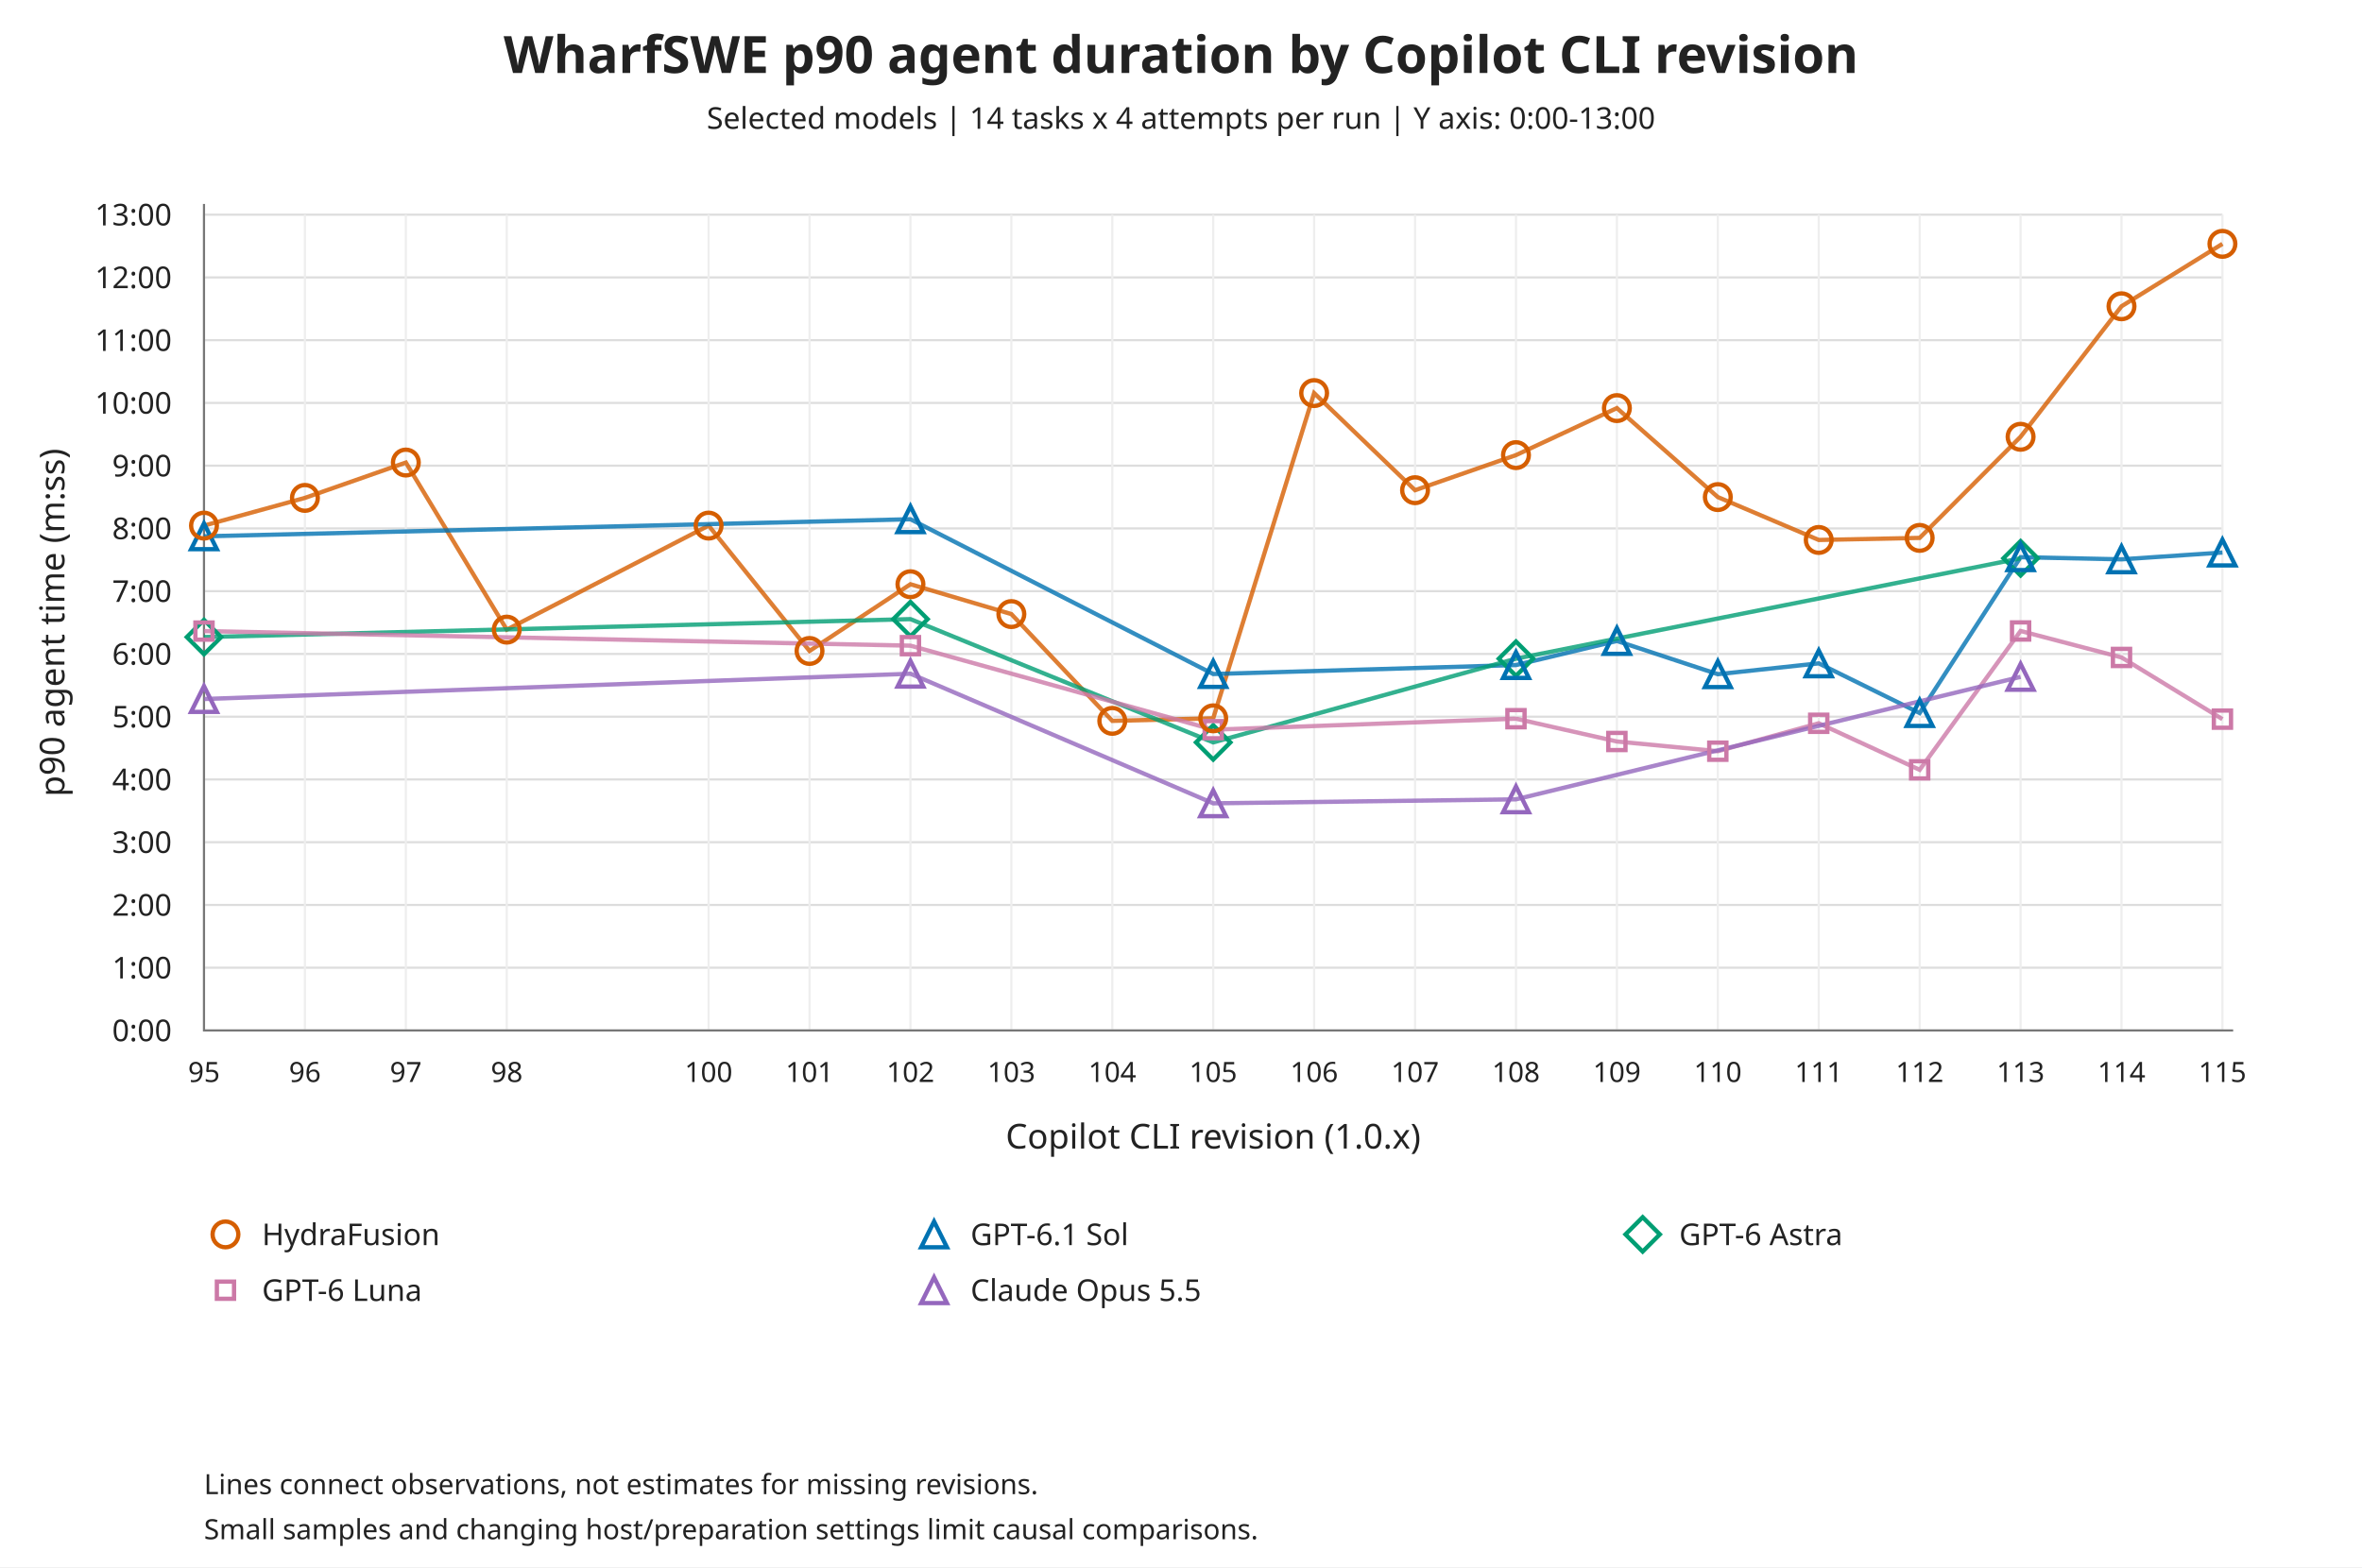
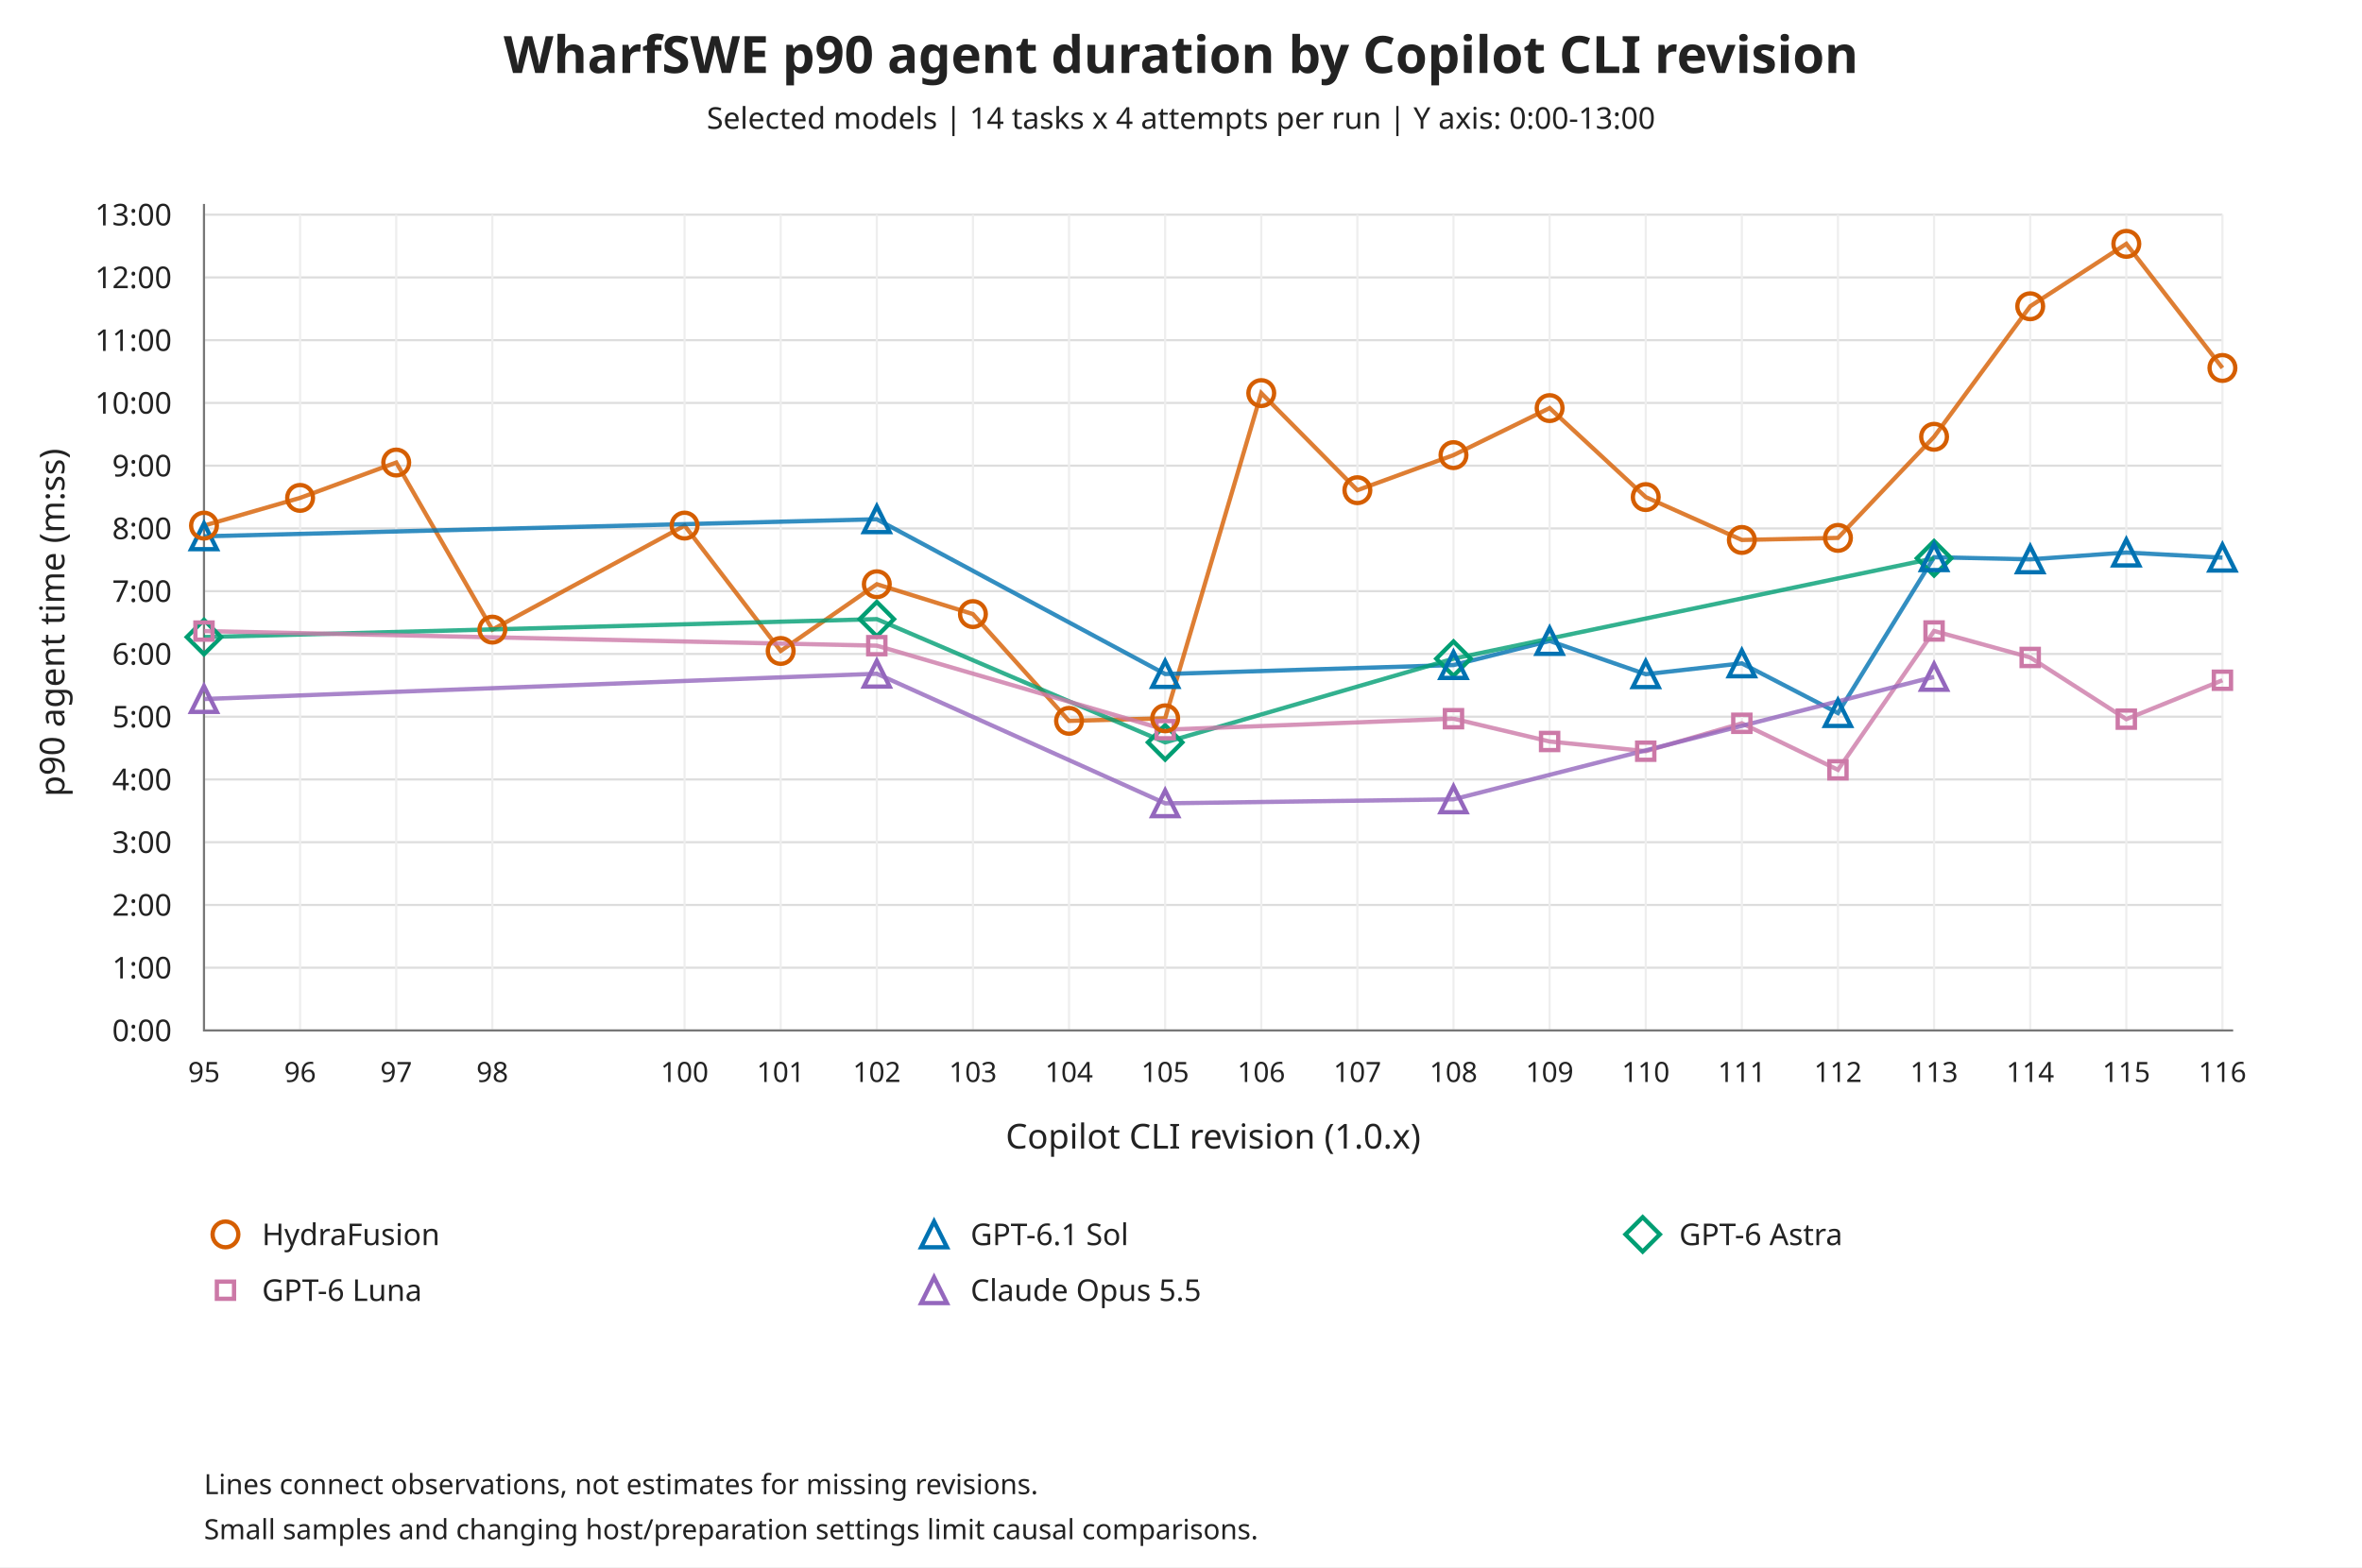
<svg xmlns="http://www.w3.org/2000/svg" width="1100" height="730" viewBox="0 0 1100 730" role="img" aria-labelledby="title description">
  <rect width="1100" height="730" fill="white" />
  <g font-family="sans-serif" fill="#222222">
    <text x="550" y="34" text-anchor="middle" font-size="24" font-weight="bold">WharfSWE p90 agent duration by Copilot CLI revision</text>
    <text x="550" y="60" text-anchor="middle" font-size="14">Selected models | 14 tasks x 4 attempts per run | Y axis: 0:00-13:00</text>
    <path d="M95 480.00H1035" stroke="#dddddd" />
    <text x="80" y="485.00" text-anchor="end" font-size="14">0:00</text>
    <path d="M95 450.77H1035" stroke="#dddddd" />
    <text x="80" y="455.77" text-anchor="end" font-size="14">1:00</text>
    <path d="M95 421.54H1035" stroke="#dddddd" />
    <text x="80" y="426.54" text-anchor="end" font-size="14">2:00</text>
    <path d="M95 392.31H1035" stroke="#dddddd" />
    <text x="80" y="397.31" text-anchor="end" font-size="14">3:00</text>
    <path d="M95 363.08H1035" stroke="#dddddd" />
    <text x="80" y="368.08" text-anchor="end" font-size="14">4:00</text>
    <path d="M95 333.85H1035" stroke="#dddddd" />
    <text x="80" y="338.85" text-anchor="end" font-size="14">5:00</text>
    <path d="M95 304.62H1035" stroke="#dddddd" />
    <text x="80" y="309.62" text-anchor="end" font-size="14">6:00</text>
    <path d="M95 275.38H1035" stroke="#dddddd" />
    <text x="80" y="280.38" text-anchor="end" font-size="14">7:00</text>
    <path d="M95 246.15H1035" stroke="#dddddd" />
    <text x="80" y="251.15" text-anchor="end" font-size="14">8:00</text>
    <path d="M95 216.92H1035" stroke="#dddddd" />
    <text x="80" y="221.92" text-anchor="end" font-size="14">9:00</text>
    <path d="M95 187.69H1035" stroke="#dddddd" />
    <text x="80" y="192.69" text-anchor="end" font-size="14">10:00</text>
    <path d="M95 158.46H1035" stroke="#dddddd" />
    <text x="80" y="163.46" text-anchor="end" font-size="14">11:00</text>
    <path d="M95 129.23H1035" stroke="#dddddd" />
    <text x="80" y="134.23" text-anchor="end" font-size="14">12:00</text>
    <path d="M95 100.00H1035" stroke="#dddddd" />
    <text x="80" y="105.00" text-anchor="end" font-size="14">13:00</text>
    <path d="M95.00 100V480" stroke="#eeeeee" />
    <text x="95.00" y="504" text-anchor="middle" font-size="13">95</text>
-     <path d="M142.00 100V480" stroke="#eeeeee" />
-     <text x="142.00" y="504" text-anchor="middle" font-size="13">96</text>
-     <path d="M189.00 100V480" stroke="#eeeeee" />
-     <text x="189.00" y="504" text-anchor="middle" font-size="13">97</text>
-     <path d="M236.00 100V480" stroke="#eeeeee" />
-     <text x="236.00" y="504" text-anchor="middle" font-size="13">98</text>
-     <path d="M330.00 100V480" stroke="#eeeeee" />
-     <text x="330.00" y="504" text-anchor="middle" font-size="13">100</text>
-     <path d="M377.00 100V480" stroke="#eeeeee" />
-     <text x="377.00" y="504" text-anchor="middle" font-size="13">101</text>
-     <path d="M424.00 100V480" stroke="#eeeeee" />
-     <text x="424.00" y="504" text-anchor="middle" font-size="13">102</text>
-     <path d="M471.00 100V480" stroke="#eeeeee" />
-     <text x="471.00" y="504" text-anchor="middle" font-size="13">103</text>
-     <path d="M518.00 100V480" stroke="#eeeeee" />
-     <text x="518.00" y="504" text-anchor="middle" font-size="13">104</text>
-     <path d="M565.00 100V480" stroke="#eeeeee" />
-     <text x="565.00" y="504" text-anchor="middle" font-size="13">105</text>
-     <path d="M612.00 100V480" stroke="#eeeeee" />
-     <text x="612.00" y="504" text-anchor="middle" font-size="13">106</text>
-     <path d="M659.00 100V480" stroke="#eeeeee" />
-     <text x="659.00" y="504" text-anchor="middle" font-size="13">107</text>
-     <path d="M706.00 100V480" stroke="#eeeeee" />
-     <text x="706.00" y="504" text-anchor="middle" font-size="13">108</text>
-     <path d="M753.00 100V480" stroke="#eeeeee" />
-     <text x="753.00" y="504" text-anchor="middle" font-size="13">109</text>
-     <path d="M800.00 100V480" stroke="#eeeeee" />
-     <text x="800.00" y="504" text-anchor="middle" font-size="13">110</text>
-     <path d="M847.00 100V480" stroke="#eeeeee" />
-     <text x="847.00" y="504" text-anchor="middle" font-size="13">111</text>
-     <path d="M894.00 100V480" stroke="#eeeeee" />
-     <text x="894.00" y="504" text-anchor="middle" font-size="13">112</text>
-     <path d="M941.00 100V480" stroke="#eeeeee" />
-     <text x="941.00" y="504" text-anchor="middle" font-size="13">113</text>
-     <path d="M988.00 100V480" stroke="#eeeeee" />
-     <text x="988.00" y="504" text-anchor="middle" font-size="13">114</text>
+     <path d="M139.76 100V480" stroke="#eeeeee" />
+     <text x="139.76" y="504" text-anchor="middle" font-size="13">96</text>
+     <path d="M184.52 100V480" stroke="#eeeeee" />
+     <text x="184.52" y="504" text-anchor="middle" font-size="13">97</text>
+     <path d="M229.29 100V480" stroke="#eeeeee" />
+     <text x="229.29" y="504" text-anchor="middle" font-size="13">98</text>
+     <path d="M318.81 100V480" stroke="#eeeeee" />
+     <text x="318.81" y="504" text-anchor="middle" font-size="13">100</text>
+     <path d="M363.57 100V480" stroke="#eeeeee" />
+     <text x="363.57" y="504" text-anchor="middle" font-size="13">101</text>
+     <path d="M408.33 100V480" stroke="#eeeeee" />
+     <text x="408.33" y="504" text-anchor="middle" font-size="13">102</text>
+     <path d="M453.10 100V480" stroke="#eeeeee" />
+     <text x="453.10" y="504" text-anchor="middle" font-size="13">103</text>
+     <path d="M497.86 100V480" stroke="#eeeeee" />
+     <text x="497.86" y="504" text-anchor="middle" font-size="13">104</text>
+     <path d="M542.62 100V480" stroke="#eeeeee" />
+     <text x="542.62" y="504" text-anchor="middle" font-size="13">105</text>
+     <path d="M587.38 100V480" stroke="#eeeeee" />
+     <text x="587.38" y="504" text-anchor="middle" font-size="13">106</text>
+     <path d="M632.14 100V480" stroke="#eeeeee" />
+     <text x="632.14" y="504" text-anchor="middle" font-size="13">107</text>
+     <path d="M676.90 100V480" stroke="#eeeeee" />
+     <text x="676.90" y="504" text-anchor="middle" font-size="13">108</text>
+     <path d="M721.67 100V480" stroke="#eeeeee" />
+     <text x="721.67" y="504" text-anchor="middle" font-size="13">109</text>
+     <path d="M766.43 100V480" stroke="#eeeeee" />
+     <text x="766.43" y="504" text-anchor="middle" font-size="13">110</text>
+     <path d="M811.19 100V480" stroke="#eeeeee" />
+     <text x="811.19" y="504" text-anchor="middle" font-size="13">111</text>
+     <path d="M855.95 100V480" stroke="#eeeeee" />
+     <text x="855.95" y="504" text-anchor="middle" font-size="13">112</text>
+     <path d="M900.71 100V480" stroke="#eeeeee" />
+     <text x="900.71" y="504" text-anchor="middle" font-size="13">113</text>
+     <path d="M945.48 100V480" stroke="#eeeeee" />
+     <text x="945.48" y="504" text-anchor="middle" font-size="13">114</text>
+     <path d="M990.24 100V480" stroke="#eeeeee" />
+     <text x="990.24" y="504" text-anchor="middle" font-size="13">115</text>
    <path d="M1035.00 100V480" stroke="#eeeeee" />
-     <text x="1035.00" y="504" text-anchor="middle" font-size="13">115</text>
+     <text x="1035.00" y="504" text-anchor="middle" font-size="13">116</text>
    <path d="M95 95V480H1040" fill="none" stroke="#777777" />
    <text x="565" y="535" text-anchor="middle" font-size="16">Copilot CLI revision (1.0.x)</text>
    <text transform="translate(30 290) rotate(-90)" text-anchor="middle" font-size="16">p90 agent time (m:ss)</text>
-     <polyline data-model="hydrafusion" points="95.00,244.84 142.00,231.93 189.00,215.46 236.00,293.29 330.00,244.83 377.00,303.23 424.00,272.15 471.00,286.05 518.00,335.79 565.00,334.61 612.00,183.11 659.00,228.34 706.00,212.00 753.00,190.10 800.00,231.55 847.00,251.52 894.00,250.56 941.00,203.46 988.00,142.67 1035.00,113.59" fill="none" stroke="#d55e00" stroke-width="2" stroke-opacity="0.8" />
-     <polyline data-model="gpt-6.1-sol" points="95.00,249.82 424.00,241.87 565.00,313.97 706.00,309.79 753.00,298.56 800.00,314.05 847.00,309.00 894.00,332.15 941.00,259.55 988.00,260.55 1035.00,257.38" fill="none" stroke="#0072b2" stroke-width="2" stroke-opacity="0.8" />
-     <polyline data-model="gpt-6-astra" points="95.00,296.76 424.00,288.40 565.00,345.81 706.00,306.82 941.00,260.06" fill="none" stroke="#009e73" stroke-width="2" stroke-opacity="0.8" />
-     <polyline data-model="gpt-6-luna" points="95.00,293.97 424.00,300.76 565.00,339.90 706.00,334.78 753.00,345.40 800.00,349.92 847.00,336.92 894.00,358.60 941.00,293.92 988.00,306.25 1035.00,334.99" fill="none" stroke="#cc79a7" stroke-width="2" stroke-opacity="0.8" />
-     <polyline data-model="claude-opus-5.5" points="95.00,325.61 424.00,313.83 565.00,374.20 706.00,372.34 941.00,315.28" fill="none" stroke="#9467bd" stroke-width="2" stroke-opacity="0.8" />
-     <g data-arm="copilot-claude-opus-5.5-default-1.0.102" data-revision="102" data-passes="48" data-trials="56" data-metric="agent_p90_seconds" data-value="341.093" data-costed-trials="56" transform="translate(424.00 313.83)">
-       <polygon points="0,-6 6,6 -6,6" fill="none" stroke="#9467bd" stroke-width="2" />
-     </g>
-     <g data-arm="copilot-claude-opus-5.5-default-1.0.105" data-revision="105" data-passes="52" data-trials="56" data-metric="agent_p90_seconds" data-value="217.175" data-costed-trials="56" transform="translate(565.00 374.20)">
-       <polygon points="0,-6 6,6 -6,6" fill="none" stroke="#9467bd" stroke-width="2" />
-     </g>
-     <g data-arm="copilot-claude-opus-5.5-default-1.0.108" data-revision="108" data-passes="48" data-trials="56" data-metric="agent_p90_seconds" data-value="220.993" data-costed-trials="56" transform="translate(706.00 372.34)">
-       <polygon points="0,-6 6,6 -6,6" fill="none" stroke="#9467bd" stroke-width="2" />
-     </g>
-     <g data-arm="copilot-claude-opus-5.5-default-1.0.113" data-revision="113" data-passes="51" data-trials="56" data-metric="agent_p90_seconds" data-value="338.111" data-costed-trials="56" transform="translate(941.00 315.28)">
+     <polyline data-model="hydrafusion" points="95.00,244.84 139.76,231.93 184.52,215.46 229.29,293.29 318.81,244.83 363.57,303.23 408.33,272.15 453.10,286.05 497.86,335.79 542.62,334.61 587.38,183.11 632.14,228.34 676.90,212.00 721.67,190.10 766.43,231.55 811.19,251.52 855.95,250.56 900.71,203.46 945.48,142.67 990.24,113.59 1035.00,171.40" fill="none" stroke="#d55e00" stroke-width="2" stroke-opacity="0.8" />
+     <polyline data-model="gpt-6.1-sol" points="95.00,249.82 408.33,241.87 542.62,313.97 676.90,309.79 721.67,298.56 766.43,314.05 811.19,309.00 855.95,332.15 900.71,259.55 945.48,260.55 990.24,257.38 1035.00,259.76" fill="none" stroke="#0072b2" stroke-width="2" stroke-opacity="0.8" />
+     <polyline data-model="gpt-6-astra" points="95.00,296.76 408.33,288.40 542.62,345.81 676.90,306.82 900.71,260.06" fill="none" stroke="#009e73" stroke-width="2" stroke-opacity="0.8" />
+     <polyline data-model="gpt-6-luna" points="95.00,293.97 408.33,300.76 542.62,339.90 676.90,334.78 721.67,345.40 766.43,349.92 811.19,336.92 855.95,358.60 900.71,293.92 945.48,306.25 990.24,334.99 1035.00,316.87" fill="none" stroke="#cc79a7" stroke-width="2" stroke-opacity="0.8" />
+     <polyline data-model="claude-opus-5.5" points="95.00,325.61 408.33,313.83 542.62,374.20 676.90,372.34 900.71,315.28" fill="none" stroke="#9467bd" stroke-width="2" stroke-opacity="0.8" />
+     <g data-arm="copilot-claude-opus-5.5-default-1.0.102" data-revision="102" data-passes="48" data-trials="56" data-metric="agent_p90_seconds" data-value="341.093" data-costed-trials="56" transform="translate(408.33 313.83)">
+       <polygon points="0,-6 6,6 -6,6" fill="none" stroke="#9467bd" stroke-width="2" />
+     </g>
+     <g data-arm="copilot-claude-opus-5.5-default-1.0.105" data-revision="105" data-passes="52" data-trials="56" data-metric="agent_p90_seconds" data-value="217.175" data-costed-trials="56" transform="translate(542.62 374.20)">
+       <polygon points="0,-6 6,6 -6,6" fill="none" stroke="#9467bd" stroke-width="2" />
+     </g>
+     <g data-arm="copilot-claude-opus-5.5-default-1.0.108" data-revision="108" data-passes="48" data-trials="56" data-metric="agent_p90_seconds" data-value="220.993" data-costed-trials="56" transform="translate(676.90 372.34)">
+       <polygon points="0,-6 6,6 -6,6" fill="none" stroke="#9467bd" stroke-width="2" />
+     </g>
+     <g data-arm="copilot-claude-opus-5.5-default-1.0.113" data-revision="113" data-passes="51" data-trials="56" data-metric="agent_p90_seconds" data-value="338.111" data-costed-trials="56" transform="translate(900.71 315.28)">
      <polygon points="0,-6 6,6 -6,6" fill="none" stroke="#9467bd" stroke-width="2" />
    </g>
    <g data-arm="copilot-claude-opus-5.5-default-1.0.95" data-revision="95" data-passes="49" data-trials="56" data-metric="agent_p90_seconds" data-value="316.898" data-costed-trials="56" transform="translate(95.00 325.61)">
      <polygon points="0,-6 6,6 -6,6" fill="none" stroke="#9467bd" stroke-width="2" />
    </g>
-     <g data-arm="copilot-gpt-6-astra-default-1.0.102" data-revision="102" data-passes="56" data-trials="56" data-metric="agent_p90_seconds" data-value="393.2785" data-costed-trials="56" transform="translate(424.00 288.40)">
-       <polygon points="0,-8 8,0 0,8 -8,0" fill="none" stroke="#009e73" stroke-width="2" />
-     </g>
-     <g data-arm="copilot-gpt-6-astra-default-1.0.105" data-revision="105" data-passes="54" data-trials="56" data-metric="agent_p90_seconds" data-value="275.4335" data-costed-trials="56" transform="translate(565.00 345.81)">
-       <polygon points="0,-8 8,0 0,8 -8,0" fill="none" stroke="#009e73" stroke-width="2" />
-     </g>
-     <g data-arm="copilot-gpt-6-astra-default-1.0.108" data-revision="108" data-passes="56" data-trials="56" data-metric="agent_p90_seconds" data-value="355.470" data-costed-trials="56" transform="translate(706.00 306.82)">
-       <polygon points="0,-8 8,0 0,8 -8,0" fill="none" stroke="#009e73" stroke-width="2" />
-     </g>
-     <g data-arm="copilot-gpt-6-astra-default-1.0.113" data-revision="113" data-passes="56" data-trials="56" data-metric="agent_p90_seconds" data-value="451.453" data-costed-trials="56" transform="translate(941.00 260.06)">
+     <g data-arm="copilot-gpt-6-astra-default-1.0.102" data-revision="102" data-passes="56" data-trials="56" data-metric="agent_p90_seconds" data-value="393.2785" data-costed-trials="56" transform="translate(408.33 288.40)">
+       <polygon points="0,-8 8,0 0,8 -8,0" fill="none" stroke="#009e73" stroke-width="2" />
+     </g>
+     <g data-arm="copilot-gpt-6-astra-default-1.0.105" data-revision="105" data-passes="54" data-trials="56" data-metric="agent_p90_seconds" data-value="275.4335" data-costed-trials="56" transform="translate(542.62 345.81)">
+       <polygon points="0,-8 8,0 0,8 -8,0" fill="none" stroke="#009e73" stroke-width="2" />
+     </g>
+     <g data-arm="copilot-gpt-6-astra-default-1.0.108" data-revision="108" data-passes="56" data-trials="56" data-metric="agent_p90_seconds" data-value="355.470" data-costed-trials="56" transform="translate(676.90 306.82)">
+       <polygon points="0,-8 8,0 0,8 -8,0" fill="none" stroke="#009e73" stroke-width="2" />
+     </g>
+     <g data-arm="copilot-gpt-6-astra-default-1.0.113" data-revision="113" data-passes="56" data-trials="56" data-metric="agent_p90_seconds" data-value="451.453" data-costed-trials="56" transform="translate(900.71 260.06)">
      <polygon points="0,-8 8,0 0,8 -8,0" fill="none" stroke="#009e73" stroke-width="2" />
    </g>
    <g data-arm="copilot-gpt-6-astra-default-1.0.95" data-revision="95" data-passes="54" data-trials="56" data-metric="agent_p90_seconds" data-value="376.1265" data-costed-trials="56" transform="translate(95.00 296.76)">
      <polygon points="0,-8 8,0 0,8 -8,0" fill="none" stroke="#009e73" stroke-width="2" />
    </g>
-     <g data-arm="copilot-gpt-6-luna-default-1.0.102" data-revision="102" data-passes="50" data-trials="56" data-metric="agent_p90_seconds" data-value="367.9185" data-costed-trials="56" transform="translate(424.00 300.76)">
-       <rect x="-4" y="-4" width="8" height="8" fill="none" stroke="#cc79a7" stroke-width="2" />
-     </g>
-     <g data-arm="copilot-gpt-6-luna-default-1.0.105" data-revision="105" data-passes="48" data-trials="56" data-metric="agent_p90_seconds" data-value="287.566" data-costed-trials="56" transform="translate(565.00 339.90)">
-       <rect x="-4" y="-4" width="8" height="8" fill="none" stroke="#cc79a7" stroke-width="2" />
-     </g>
-     <g data-arm="copilot-gpt-6-luna-default-1.0.108" data-revision="108" data-passes="54" data-trials="56" data-metric="agent_p90_seconds" data-value="298.077" data-costed-trials="56" transform="translate(706.00 334.78)">
-       <rect x="-4" y="-4" width="8" height="8" fill="none" stroke="#cc79a7" stroke-width="2" />
-     </g>
-     <g data-arm="copilot-gpt-6-luna-default-1.0.109" data-revision="109" data-passes="50" data-trials="56" data-metric="agent_p90_seconds" data-value="276.285" data-costed-trials="56" transform="translate(753.00 345.40)">
-       <rect x="-4" y="-4" width="8" height="8" fill="none" stroke="#cc79a7" stroke-width="2" />
-     </g>
-     <g data-arm="copilot-gpt-6-luna-default-1.0.110" data-revision="110" data-passes="51" data-trials="56" data-metric="agent_p90_seconds" data-value="267.0055" data-costed-trials="56" transform="translate(800.00 349.92)">
-       <rect x="-4" y="-4" width="8" height="8" fill="none" stroke="#cc79a7" stroke-width="2" />
-     </g>
-     <g data-arm="copilot-gpt-6-luna-default-1.0.111" data-revision="111" data-passes="51" data-trials="56" data-metric="agent_p90_seconds" data-value="293.696" data-costed-trials="56" transform="translate(847.00 336.92)">
-       <rect x="-4" y="-4" width="8" height="8" fill="none" stroke="#cc79a7" stroke-width="2" />
-     </g>
-     <g data-arm="copilot-gpt-6-luna-default-1.0.112" data-revision="112" data-passes="51" data-trials="56" data-metric="agent_p90_seconds" data-value="249.199" data-costed-trials="56" transform="translate(894.00 358.60)">
-       <rect x="-4" y="-4" width="8" height="8" fill="none" stroke="#cc79a7" stroke-width="2" />
-     </g>
-     <g data-arm="copilot-gpt-6-luna-default-1.0.113" data-revision="113" data-passes="53" data-trials="56" data-metric="agent_p90_seconds" data-value="381.957" data-costed-trials="56" transform="translate(941.00 293.92)">
-       <rect x="-4" y="-4" width="8" height="8" fill="none" stroke="#cc79a7" stroke-width="2" />
-     </g>
-     <g data-arm="copilot-gpt-6-luna-default-1.0.114" data-revision="114" data-passes="51" data-trials="56" data-metric="agent_p90_seconds" data-value="356.645" data-costed-trials="56" transform="translate(988.00 306.25)">
-       <rect x="-4" y="-4" width="8" height="8" fill="none" stroke="#cc79a7" stroke-width="2" />
-     </g>
-     <g data-arm="copilot-gpt-6-luna-default-1.0.115" data-revision="115" data-passes="51" data-trials="56" data-metric="agent_p90_seconds" data-value="297.661" data-costed-trials="56" transform="translate(1035.00 334.99)">
+     <g data-arm="copilot-gpt-6-luna-default-1.0.102" data-revision="102" data-passes="50" data-trials="56" data-metric="agent_p90_seconds" data-value="367.9185" data-costed-trials="56" transform="translate(408.33 300.76)">
+       <rect x="-4" y="-4" width="8" height="8" fill="none" stroke="#cc79a7" stroke-width="2" />
+     </g>
+     <g data-arm="copilot-gpt-6-luna-default-1.0.105" data-revision="105" data-passes="48" data-trials="56" data-metric="agent_p90_seconds" data-value="287.566" data-costed-trials="56" transform="translate(542.62 339.90)">
+       <rect x="-4" y="-4" width="8" height="8" fill="none" stroke="#cc79a7" stroke-width="2" />
+     </g>
+     <g data-arm="copilot-gpt-6-luna-default-1.0.108" data-revision="108" data-passes="54" data-trials="56" data-metric="agent_p90_seconds" data-value="298.077" data-costed-trials="56" transform="translate(676.90 334.78)">
+       <rect x="-4" y="-4" width="8" height="8" fill="none" stroke="#cc79a7" stroke-width="2" />
+     </g>
+     <g data-arm="copilot-gpt-6-luna-default-1.0.109" data-revision="109" data-passes="50" data-trials="56" data-metric="agent_p90_seconds" data-value="276.285" data-costed-trials="56" transform="translate(721.67 345.40)">
+       <rect x="-4" y="-4" width="8" height="8" fill="none" stroke="#cc79a7" stroke-width="2" />
+     </g>
+     <g data-arm="copilot-gpt-6-luna-default-1.0.110" data-revision="110" data-passes="51" data-trials="56" data-metric="agent_p90_seconds" data-value="267.0055" data-costed-trials="56" transform="translate(766.43 349.92)">
+       <rect x="-4" y="-4" width="8" height="8" fill="none" stroke="#cc79a7" stroke-width="2" />
+     </g>
+     <g data-arm="copilot-gpt-6-luna-default-1.0.111" data-revision="111" data-passes="51" data-trials="56" data-metric="agent_p90_seconds" data-value="293.696" data-costed-trials="56" transform="translate(811.19 336.92)">
+       <rect x="-4" y="-4" width="8" height="8" fill="none" stroke="#cc79a7" stroke-width="2" />
+     </g>
+     <g data-arm="copilot-gpt-6-luna-default-1.0.112" data-revision="112" data-passes="51" data-trials="56" data-metric="agent_p90_seconds" data-value="249.199" data-costed-trials="56" transform="translate(855.95 358.60)">
+       <rect x="-4" y="-4" width="8" height="8" fill="none" stroke="#cc79a7" stroke-width="2" />
+     </g>
+     <g data-arm="copilot-gpt-6-luna-default-1.0.113" data-revision="113" data-passes="53" data-trials="56" data-metric="agent_p90_seconds" data-value="381.957" data-costed-trials="56" transform="translate(900.71 293.92)">
+       <rect x="-4" y="-4" width="8" height="8" fill="none" stroke="#cc79a7" stroke-width="2" />
+     </g>
+     <g data-arm="copilot-gpt-6-luna-default-1.0.114" data-revision="114" data-passes="51" data-trials="56" data-metric="agent_p90_seconds" data-value="356.645" data-costed-trials="56" transform="translate(945.48 306.25)">
+       <rect x="-4" y="-4" width="8" height="8" fill="none" stroke="#cc79a7" stroke-width="2" />
+     </g>
+     <g data-arm="copilot-gpt-6-luna-default-1.0.115" data-revision="115" data-passes="51" data-trials="56" data-metric="agent_p90_seconds" data-value="297.661" data-costed-trials="56" transform="translate(990.24 334.99)">
+       <rect x="-4" y="-4" width="8" height="8" fill="none" stroke="#cc79a7" stroke-width="2" />
+     </g>
+     <g data-arm="copilot-gpt-6-luna-default-1.0.116" data-revision="116" data-passes="48" data-trials="56" data-metric="agent_p90_seconds" data-value="334.847" data-costed-trials="56" transform="translate(1035.00 316.87)">
      <rect x="-4" y="-4" width="8" height="8" fill="none" stroke="#cc79a7" stroke-width="2" />
    </g>
    <g data-arm="copilot-gpt-6-luna-default-1.0.95" data-revision="95" data-passes="54" data-trials="56" data-metric="agent_p90_seconds" data-value="381.850" data-costed-trials="56" transform="translate(95.00 293.97)">
      <rect x="-4" y="-4" width="8" height="8" fill="none" stroke="#cc79a7" stroke-width="2" />
    </g>
-     <g data-arm="copilot-gpt-6.1-sol-default-1.0.102" data-revision="102" data-passes="55" data-trials="56" data-metric="agent_p90_seconds" data-value="488.7915" data-costed-trials="56" transform="translate(424.00 241.87)">
-       <polygon points="0,-6 6,6 -6,6" fill="none" stroke="#0072b2" stroke-width="2" />
-     </g>
-     <g data-arm="copilot-gpt-6.1-sol-default-1.0.105" data-revision="105" data-passes="55" data-trials="56" data-metric="agent_p90_seconds" data-value="340.797" data-costed-trials="56" transform="translate(565.00 313.97)">
-       <polygon points="0,-6 6,6 -6,6" fill="none" stroke="#0072b2" stroke-width="2" />
-     </g>
-     <g data-arm="copilot-gpt-6.1-sol-default-1.0.108" data-revision="108" data-passes="56" data-trials="56" data-metric="agent_p90_seconds" data-value="349.371" data-costed-trials="56" transform="translate(706.00 309.79)">
-       <polygon points="0,-6 6,6 -6,6" fill="none" stroke="#0072b2" stroke-width="2" />
-     </g>
-     <g data-arm="copilot-gpt-6.1-sol-default-1.0.109" data-revision="109" data-passes="55" data-trials="56" data-metric="agent_p90_seconds" data-value="372.430" data-costed-trials="56" transform="translate(753.00 298.56)">
-       <polygon points="0,-6 6,6 -6,6" fill="none" stroke="#0072b2" stroke-width="2" />
-     </g>
-     <g data-arm="copilot-gpt-6.1-sol-default-1.0.110" data-revision="110" data-passes="56" data-trials="56" data-metric="agent_p90_seconds" data-value="340.6385" data-costed-trials="56" transform="translate(800.00 314.05)">
-       <polygon points="0,-6 6,6 -6,6" fill="none" stroke="#0072b2" stroke-width="2" />
-     </g>
-     <g data-arm="copilot-gpt-6.1-sol-default-1.0.111" data-revision="111" data-passes="56" data-trials="56" data-metric="agent_p90_seconds" data-value="351.007" data-costed-trials="56" transform="translate(847.00 309.00)">
-       <polygon points="0,-6 6,6 -6,6" fill="none" stroke="#0072b2" stroke-width="2" />
-     </g>
-     <g data-arm="copilot-gpt-6.1-sol-default-1.0.112" data-revision="112" data-passes="56" data-trials="56" data-metric="agent_p90_seconds" data-value="303.4875" data-costed-trials="56" transform="translate(894.00 332.15)">
-       <polygon points="0,-6 6,6 -6,6" fill="none" stroke="#0072b2" stroke-width="2" />
-     </g>
-     <g data-arm="copilot-gpt-6.1-sol-default-1.0.113" data-revision="113" data-passes="56" data-trials="56" data-metric="agent_p90_seconds" data-value="452.4985" data-costed-trials="56" transform="translate(941.00 259.55)">
-       <polygon points="0,-6 6,6 -6,6" fill="none" stroke="#0072b2" stroke-width="2" />
-     </g>
-     <g data-arm="copilot-gpt-6.1-sol-default-1.0.114" data-revision="114" data-passes="56" data-trials="56" data-metric="agent_p90_seconds" data-value="450.449" data-costed-trials="56" transform="translate(988.00 260.55)">
-       <polygon points="0,-6 6,6 -6,6" fill="none" stroke="#0072b2" stroke-width="2" />
-     </g>
-     <g data-arm="copilot-gpt-6.1-sol-default-1.0.115" data-revision="115" data-passes="55" data-trials="56" data-metric="agent_p90_seconds" data-value="456.9535" data-costed-trials="56" transform="translate(1035.00 257.38)">
+     <g data-arm="copilot-gpt-6.1-sol-default-1.0.102" data-revision="102" data-passes="55" data-trials="56" data-metric="agent_p90_seconds" data-value="488.7915" data-costed-trials="56" transform="translate(408.33 241.87)">
+       <polygon points="0,-6 6,6 -6,6" fill="none" stroke="#0072b2" stroke-width="2" />
+     </g>
+     <g data-arm="copilot-gpt-6.1-sol-default-1.0.105" data-revision="105" data-passes="55" data-trials="56" data-metric="agent_p90_seconds" data-value="340.797" data-costed-trials="56" transform="translate(542.62 313.97)">
+       <polygon points="0,-6 6,6 -6,6" fill="none" stroke="#0072b2" stroke-width="2" />
+     </g>
+     <g data-arm="copilot-gpt-6.1-sol-default-1.0.108" data-revision="108" data-passes="56" data-trials="56" data-metric="agent_p90_seconds" data-value="349.371" data-costed-trials="56" transform="translate(676.90 309.79)">
+       <polygon points="0,-6 6,6 -6,6" fill="none" stroke="#0072b2" stroke-width="2" />
+     </g>
+     <g data-arm="copilot-gpt-6.1-sol-default-1.0.109" data-revision="109" data-passes="55" data-trials="56" data-metric="agent_p90_seconds" data-value="372.430" data-costed-trials="56" transform="translate(721.67 298.56)">
+       <polygon points="0,-6 6,6 -6,6" fill="none" stroke="#0072b2" stroke-width="2" />
+     </g>
+     <g data-arm="copilot-gpt-6.1-sol-default-1.0.110" data-revision="110" data-passes="56" data-trials="56" data-metric="agent_p90_seconds" data-value="340.6385" data-costed-trials="56" transform="translate(766.43 314.05)">
+       <polygon points="0,-6 6,6 -6,6" fill="none" stroke="#0072b2" stroke-width="2" />
+     </g>
+     <g data-arm="copilot-gpt-6.1-sol-default-1.0.111" data-revision="111" data-passes="56" data-trials="56" data-metric="agent_p90_seconds" data-value="351.007" data-costed-trials="56" transform="translate(811.19 309.00)">
+       <polygon points="0,-6 6,6 -6,6" fill="none" stroke="#0072b2" stroke-width="2" />
+     </g>
+     <g data-arm="copilot-gpt-6.1-sol-default-1.0.112" data-revision="112" data-passes="56" data-trials="56" data-metric="agent_p90_seconds" data-value="303.4875" data-costed-trials="56" transform="translate(855.95 332.15)">
+       <polygon points="0,-6 6,6 -6,6" fill="none" stroke="#0072b2" stroke-width="2" />
+     </g>
+     <g data-arm="copilot-gpt-6.1-sol-default-1.0.113" data-revision="113" data-passes="56" data-trials="56" data-metric="agent_p90_seconds" data-value="452.4985" data-costed-trials="56" transform="translate(900.71 259.55)">
+       <polygon points="0,-6 6,6 -6,6" fill="none" stroke="#0072b2" stroke-width="2" />
+     </g>
+     <g data-arm="copilot-gpt-6.1-sol-default-1.0.114" data-revision="114" data-passes="56" data-trials="56" data-metric="agent_p90_seconds" data-value="450.449" data-costed-trials="56" transform="translate(945.48 260.55)">
+       <polygon points="0,-6 6,6 -6,6" fill="none" stroke="#0072b2" stroke-width="2" />
+     </g>
+     <g data-arm="copilot-gpt-6.1-sol-default-1.0.115" data-revision="115" data-passes="55" data-trials="56" data-metric="agent_p90_seconds" data-value="456.9535" data-costed-trials="56" transform="translate(990.24 257.38)">
+       <polygon points="0,-6 6,6 -6,6" fill="none" stroke="#0072b2" stroke-width="2" />
+     </g>
+     <g data-arm="copilot-gpt-6.1-sol-default-1.0.116" data-revision="116" data-passes="56" data-trials="56" data-metric="agent_p90_seconds" data-value="452.0745" data-costed-trials="56" transform="translate(1035.00 259.76)">
      <polygon points="0,-6 6,6 -6,6" fill="none" stroke="#0072b2" stroke-width="2" />
    </g>
    <g data-arm="copilot-gpt-6.1-sol-default-1.0.95" data-revision="95" data-passes="54" data-trials="56" data-metric="agent_p90_seconds" data-value="472.484" data-costed-trials="56" transform="translate(95.00 249.82)">
      <polygon points="0,-6 6,6 -6,6" fill="none" stroke="#0072b2" stroke-width="2" />
    </g>
-     <g data-arm="copilot-hydrafusion-default-1.0.100" data-revision="100" data-passes="53" data-trials="56" data-metric="agent_p90_seconds" data-value="482.709" data-costed-trials="56" transform="translate(330.00 244.83)">
-       <circle r="6" fill="none" stroke="#d55e00" stroke-width="2" />
-     </g>
-     <g data-arm="copilot-hydrafusion-default-1.0.101" data-revision="101" data-passes="52" data-trials="56" data-metric="agent_p90_seconds" data-value="362.849" data-costed-trials="56" transform="translate(377.00 303.23)">
-       <circle r="6" fill="none" stroke="#d55e00" stroke-width="2" />
-     </g>
-     <g data-arm="copilot-hydrafusion-default-1.0.102" data-revision="102" data-passes="51" data-trials="56" data-metric="agent_p90_seconds" data-value="426.643" data-costed-trials="56" transform="translate(424.00 272.15)">
-       <circle r="6" fill="none" stroke="#d55e00" stroke-width="2" />
-     </g>
-     <g data-arm="copilot-hydrafusion-default-1.0.103" data-revision="103" data-passes="51" data-trials="56" data-metric="agent_p90_seconds" data-value="398.106" data-costed-trials="56" transform="translate(471.00 286.05)">
-       <circle r="6" fill="none" stroke="#d55e00" stroke-width="2" />
-     </g>
-     <g data-arm="copilot-hydrafusion-default-1.0.104" data-revision="104" data-passes="51" data-trials="56" data-metric="agent_p90_seconds" data-value="296.019" data-costed-trials="56" transform="translate(518.00 335.79)">
-       <circle r="6" fill="none" stroke="#d55e00" stroke-width="2" />
-     </g>
-     <g data-arm="copilot-hydrafusion-default-1.0.105" data-revision="105" data-passes="52" data-trials="56" data-metric="agent_p90_seconds" data-value="298.442" data-costed-trials="56" transform="translate(565.00 334.61)">
-       <circle r="6" fill="none" stroke="#d55e00" stroke-width="2" />
-     </g>
-     <g data-arm="copilot-hydrafusion-default-1.0.106" data-revision="106" data-passes="51" data-trials="56" data-metric="agent_p90_seconds" data-value="609.416" data-costed-trials="56" transform="translate(612.00 183.11)">
-       <circle r="6" fill="none" stroke="#d55e00" stroke-width="2" />
-     </g>
-     <g data-arm="copilot-hydrafusion-default-1.0.107" data-revision="107" data-passes="54" data-trials="56" data-metric="agent_p90_seconds" data-value="516.5635" data-costed-trials="56" transform="translate(659.00 228.34)">
-       <circle r="6" fill="none" stroke="#d55e00" stroke-width="2" />
-     </g>
-     <g data-arm="copilot-hydrafusion-default-1.0.108" data-revision="108" data-passes="55" data-trials="56" data-metric="agent_p90_seconds" data-value="550.1155" data-costed-trials="56" transform="translate(706.00 212.00)">
-       <circle r="6" fill="none" stroke="#d55e00" stroke-width="2" />
-     </g>
-     <g data-arm="copilot-hydrafusion-default-1.0.109" data-revision="109" data-passes="55" data-trials="56" data-metric="agent_p90_seconds" data-value="595.05" data-costed-trials="56" transform="translate(753.00 190.10)">
-       <circle r="6" fill="none" stroke="#d55e00" stroke-width="2" />
-     </g>
-     <g data-arm="copilot-hydrafusion-default-1.0.110" data-revision="110" data-passes="53" data-trials="56" data-metric="agent_p90_seconds" data-value="509.98" data-costed-trials="56" transform="translate(800.00 231.55)">
-       <circle r="6" fill="none" stroke="#d55e00" stroke-width="2" />
-     </g>
-     <g data-arm="copilot-hydrafusion-default-1.0.111" data-revision="111" data-passes="56" data-trials="56" data-metric="agent_p90_seconds" data-value="468.991" data-costed-trials="56" transform="translate(847.00 251.52)">
-       <circle r="6" fill="none" stroke="#d55e00" stroke-width="2" />
-     </g>
-     <g data-arm="copilot-hydrafusion-default-1.0.112" data-revision="112" data-passes="56" data-trials="56" data-metric="agent_p90_seconds" data-value="470.954" data-costed-trials="56" transform="translate(894.00 250.56)">
-       <circle r="6" fill="none" stroke="#d55e00" stroke-width="2" />
-     </g>
-     <g data-arm="copilot-hydrafusion-default-1.0.113" data-revision="113" data-passes="55" data-trials="56" data-metric="agent_p90_seconds" data-value="567.643" data-costed-trials="56" transform="translate(941.00 203.46)">
-       <circle r="6" fill="none" stroke="#d55e00" stroke-width="2" />
-     </g>
-     <g data-arm="copilot-hydrafusion-default-1.0.114" data-revision="114" data-passes="51" data-trials="56" data-metric="agent_p90_seconds" data-value="692.4065" data-costed-trials="56" transform="translate(988.00 142.67)">
-       <circle r="6" fill="none" stroke="#d55e00" stroke-width="2" />
-     </g>
-     <g data-arm="copilot-hydrafusion-default-1.0.115" data-revision="115" data-passes="53" data-trials="56" data-metric="agent_p90_seconds" data-value="752.098" data-costed-trials="56" transform="translate(1035.00 113.59)">
+     <g data-arm="copilot-hydrafusion-default-1.0.100" data-revision="100" data-passes="53" data-trials="56" data-metric="agent_p90_seconds" data-value="482.709" data-costed-trials="56" transform="translate(318.81 244.83)">
+       <circle r="6" fill="none" stroke="#d55e00" stroke-width="2" />
+     </g>
+     <g data-arm="copilot-hydrafusion-default-1.0.101" data-revision="101" data-passes="52" data-trials="56" data-metric="agent_p90_seconds" data-value="362.849" data-costed-trials="56" transform="translate(363.57 303.23)">
+       <circle r="6" fill="none" stroke="#d55e00" stroke-width="2" />
+     </g>
+     <g data-arm="copilot-hydrafusion-default-1.0.102" data-revision="102" data-passes="51" data-trials="56" data-metric="agent_p90_seconds" data-value="426.643" data-costed-trials="56" transform="translate(408.33 272.15)">
+       <circle r="6" fill="none" stroke="#d55e00" stroke-width="2" />
+     </g>
+     <g data-arm="copilot-hydrafusion-default-1.0.103" data-revision="103" data-passes="51" data-trials="56" data-metric="agent_p90_seconds" data-value="398.106" data-costed-trials="56" transform="translate(453.10 286.05)">
+       <circle r="6" fill="none" stroke="#d55e00" stroke-width="2" />
+     </g>
+     <g data-arm="copilot-hydrafusion-default-1.0.104" data-revision="104" data-passes="51" data-trials="56" data-metric="agent_p90_seconds" data-value="296.019" data-costed-trials="56" transform="translate(497.86 335.79)">
+       <circle r="6" fill="none" stroke="#d55e00" stroke-width="2" />
+     </g>
+     <g data-arm="copilot-hydrafusion-default-1.0.105" data-revision="105" data-passes="52" data-trials="56" data-metric="agent_p90_seconds" data-value="298.442" data-costed-trials="56" transform="translate(542.62 334.61)">
+       <circle r="6" fill="none" stroke="#d55e00" stroke-width="2" />
+     </g>
+     <g data-arm="copilot-hydrafusion-default-1.0.106" data-revision="106" data-passes="51" data-trials="56" data-metric="agent_p90_seconds" data-value="609.416" data-costed-trials="56" transform="translate(587.38 183.11)">
+       <circle r="6" fill="none" stroke="#d55e00" stroke-width="2" />
+     </g>
+     <g data-arm="copilot-hydrafusion-default-1.0.107" data-revision="107" data-passes="54" data-trials="56" data-metric="agent_p90_seconds" data-value="516.5635" data-costed-trials="56" transform="translate(632.14 228.34)">
+       <circle r="6" fill="none" stroke="#d55e00" stroke-width="2" />
+     </g>
+     <g data-arm="copilot-hydrafusion-default-1.0.108" data-revision="108" data-passes="55" data-trials="56" data-metric="agent_p90_seconds" data-value="550.1155" data-costed-trials="56" transform="translate(676.90 212.00)">
+       <circle r="6" fill="none" stroke="#d55e00" stroke-width="2" />
+     </g>
+     <g data-arm="copilot-hydrafusion-default-1.0.109" data-revision="109" data-passes="55" data-trials="56" data-metric="agent_p90_seconds" data-value="595.05" data-costed-trials="56" transform="translate(721.67 190.10)">
+       <circle r="6" fill="none" stroke="#d55e00" stroke-width="2" />
+     </g>
+     <g data-arm="copilot-hydrafusion-default-1.0.110" data-revision="110" data-passes="53" data-trials="56" data-metric="agent_p90_seconds" data-value="509.98" data-costed-trials="56" transform="translate(766.43 231.55)">
+       <circle r="6" fill="none" stroke="#d55e00" stroke-width="2" />
+     </g>
+     <g data-arm="copilot-hydrafusion-default-1.0.111" data-revision="111" data-passes="56" data-trials="56" data-metric="agent_p90_seconds" data-value="468.991" data-costed-trials="56" transform="translate(811.19 251.52)">
+       <circle r="6" fill="none" stroke="#d55e00" stroke-width="2" />
+     </g>
+     <g data-arm="copilot-hydrafusion-default-1.0.112" data-revision="112" data-passes="56" data-trials="56" data-metric="agent_p90_seconds" data-value="470.954" data-costed-trials="56" transform="translate(855.95 250.56)">
+       <circle r="6" fill="none" stroke="#d55e00" stroke-width="2" />
+     </g>
+     <g data-arm="copilot-hydrafusion-default-1.0.113" data-revision="113" data-passes="55" data-trials="56" data-metric="agent_p90_seconds" data-value="567.643" data-costed-trials="56" transform="translate(900.71 203.46)">
+       <circle r="6" fill="none" stroke="#d55e00" stroke-width="2" />
+     </g>
+     <g data-arm="copilot-hydrafusion-default-1.0.114" data-revision="114" data-passes="51" data-trials="56" data-metric="agent_p90_seconds" data-value="692.4065" data-costed-trials="56" transform="translate(945.48 142.67)">
+       <circle r="6" fill="none" stroke="#d55e00" stroke-width="2" />
+     </g>
+     <g data-arm="copilot-hydrafusion-default-1.0.115" data-revision="115" data-passes="53" data-trials="56" data-metric="agent_p90_seconds" data-value="752.098" data-costed-trials="56" transform="translate(990.24 113.59)">
+       <circle r="6" fill="none" stroke="#d55e00" stroke-width="2" />
+     </g>
+     <g data-arm="copilot-hydrafusion-default-1.0.116" data-revision="116" data-passes="53" data-trials="56" data-metric="agent_p90_seconds" data-value="633.433" data-costed-trials="56" transform="translate(1035.00 171.40)">
      <circle r="6" fill="none" stroke="#d55e00" stroke-width="2" />
    </g>
    <g data-arm="copilot-hydrafusion-default-1.0.95" data-revision="95" data-passes="51" data-trials="56" data-metric="agent_p90_seconds" data-value="482.7065" data-costed-trials="56" transform="translate(95.00 244.84)">
      <circle r="6" fill="none" stroke="#d55e00" stroke-width="2" />
    </g>
-     <g data-arm="copilot-hydrafusion-default-1.0.96" data-revision="96" data-passes="54" data-trials="56" data-metric="agent_p90_seconds" data-value="509.190" data-costed-trials="56" transform="translate(142.00 231.93)">
-       <circle r="6" fill="none" stroke="#d55e00" stroke-width="2" />
-     </g>
-     <g data-arm="copilot-hydrafusion-default-1.0.97" data-revision="97" data-passes="52" data-trials="56" data-metric="agent_p90_seconds" data-value="542.996" data-costed-trials="56" transform="translate(189.00 215.46)">
-       <circle r="6" fill="none" stroke="#d55e00" stroke-width="2" />
-     </g>
-     <g data-arm="copilot-hydrafusion-default-1.0.98" data-revision="98" data-passes="54" data-trials="56" data-metric="agent_p90_seconds" data-value="383.2465" data-costed-trials="56" transform="translate(236.00 293.29)">
+     <g data-arm="copilot-hydrafusion-default-1.0.96" data-revision="96" data-passes="54" data-trials="56" data-metric="agent_p90_seconds" data-value="509.190" data-costed-trials="56" transform="translate(139.76 231.93)">
+       <circle r="6" fill="none" stroke="#d55e00" stroke-width="2" />
+     </g>
+     <g data-arm="copilot-hydrafusion-default-1.0.97" data-revision="97" data-passes="52" data-trials="56" data-metric="agent_p90_seconds" data-value="542.996" data-costed-trials="56" transform="translate(184.52 215.46)">
+       <circle r="6" fill="none" stroke="#d55e00" stroke-width="2" />
+     </g>
+     <g data-arm="copilot-hydrafusion-default-1.0.98" data-revision="98" data-passes="54" data-trials="56" data-metric="agent_p90_seconds" data-value="383.2465" data-costed-trials="56" transform="translate(229.29 293.29)">
      <circle r="6" fill="none" stroke="#d55e00" stroke-width="2" />
    </g>
    <g transform="translate(105 575)">
      <circle r="6" fill="none" stroke="#d55e00" stroke-width="2" />
    </g>
    <text x="122" y="580" font-size="14">HydraFusion</text>
    <g transform="translate(435 575)">
      <polygon points="0,-6 6,6 -6,6" fill="none" stroke="#0072b2" stroke-width="2" />
    </g>
    <text x="452" y="580" font-size="14">GPT-6.1 Sol</text>
    <g transform="translate(765 575)">
      <polygon points="0,-8 8,0 0,8 -8,0" fill="none" stroke="#009e73" stroke-width="2" />
    </g>
    <text x="782" y="580" font-size="14">GPT-6 Astra</text>
    <g transform="translate(105 601)">
      <rect x="-4" y="-4" width="8" height="8" fill="none" stroke="#cc79a7" stroke-width="2" />
    </g>
    <text x="122" y="606" font-size="14">GPT-6 Luna</text>
    <g transform="translate(435 601)">
      <polygon points="0,-6 6,6 -6,6" fill="none" stroke="#9467bd" stroke-width="2" />
    </g>
    <text x="452" y="606" font-size="14">Claude Opus 5.5</text>
    <text x="95" y="696" font-size="13">Lines connect observations, not estimates for missing revisions.</text>
    <text x="95" y="717" font-size="13">Small samples and changing host/preparation settings limit causal comparisons.</text>
  </g>
</svg>
